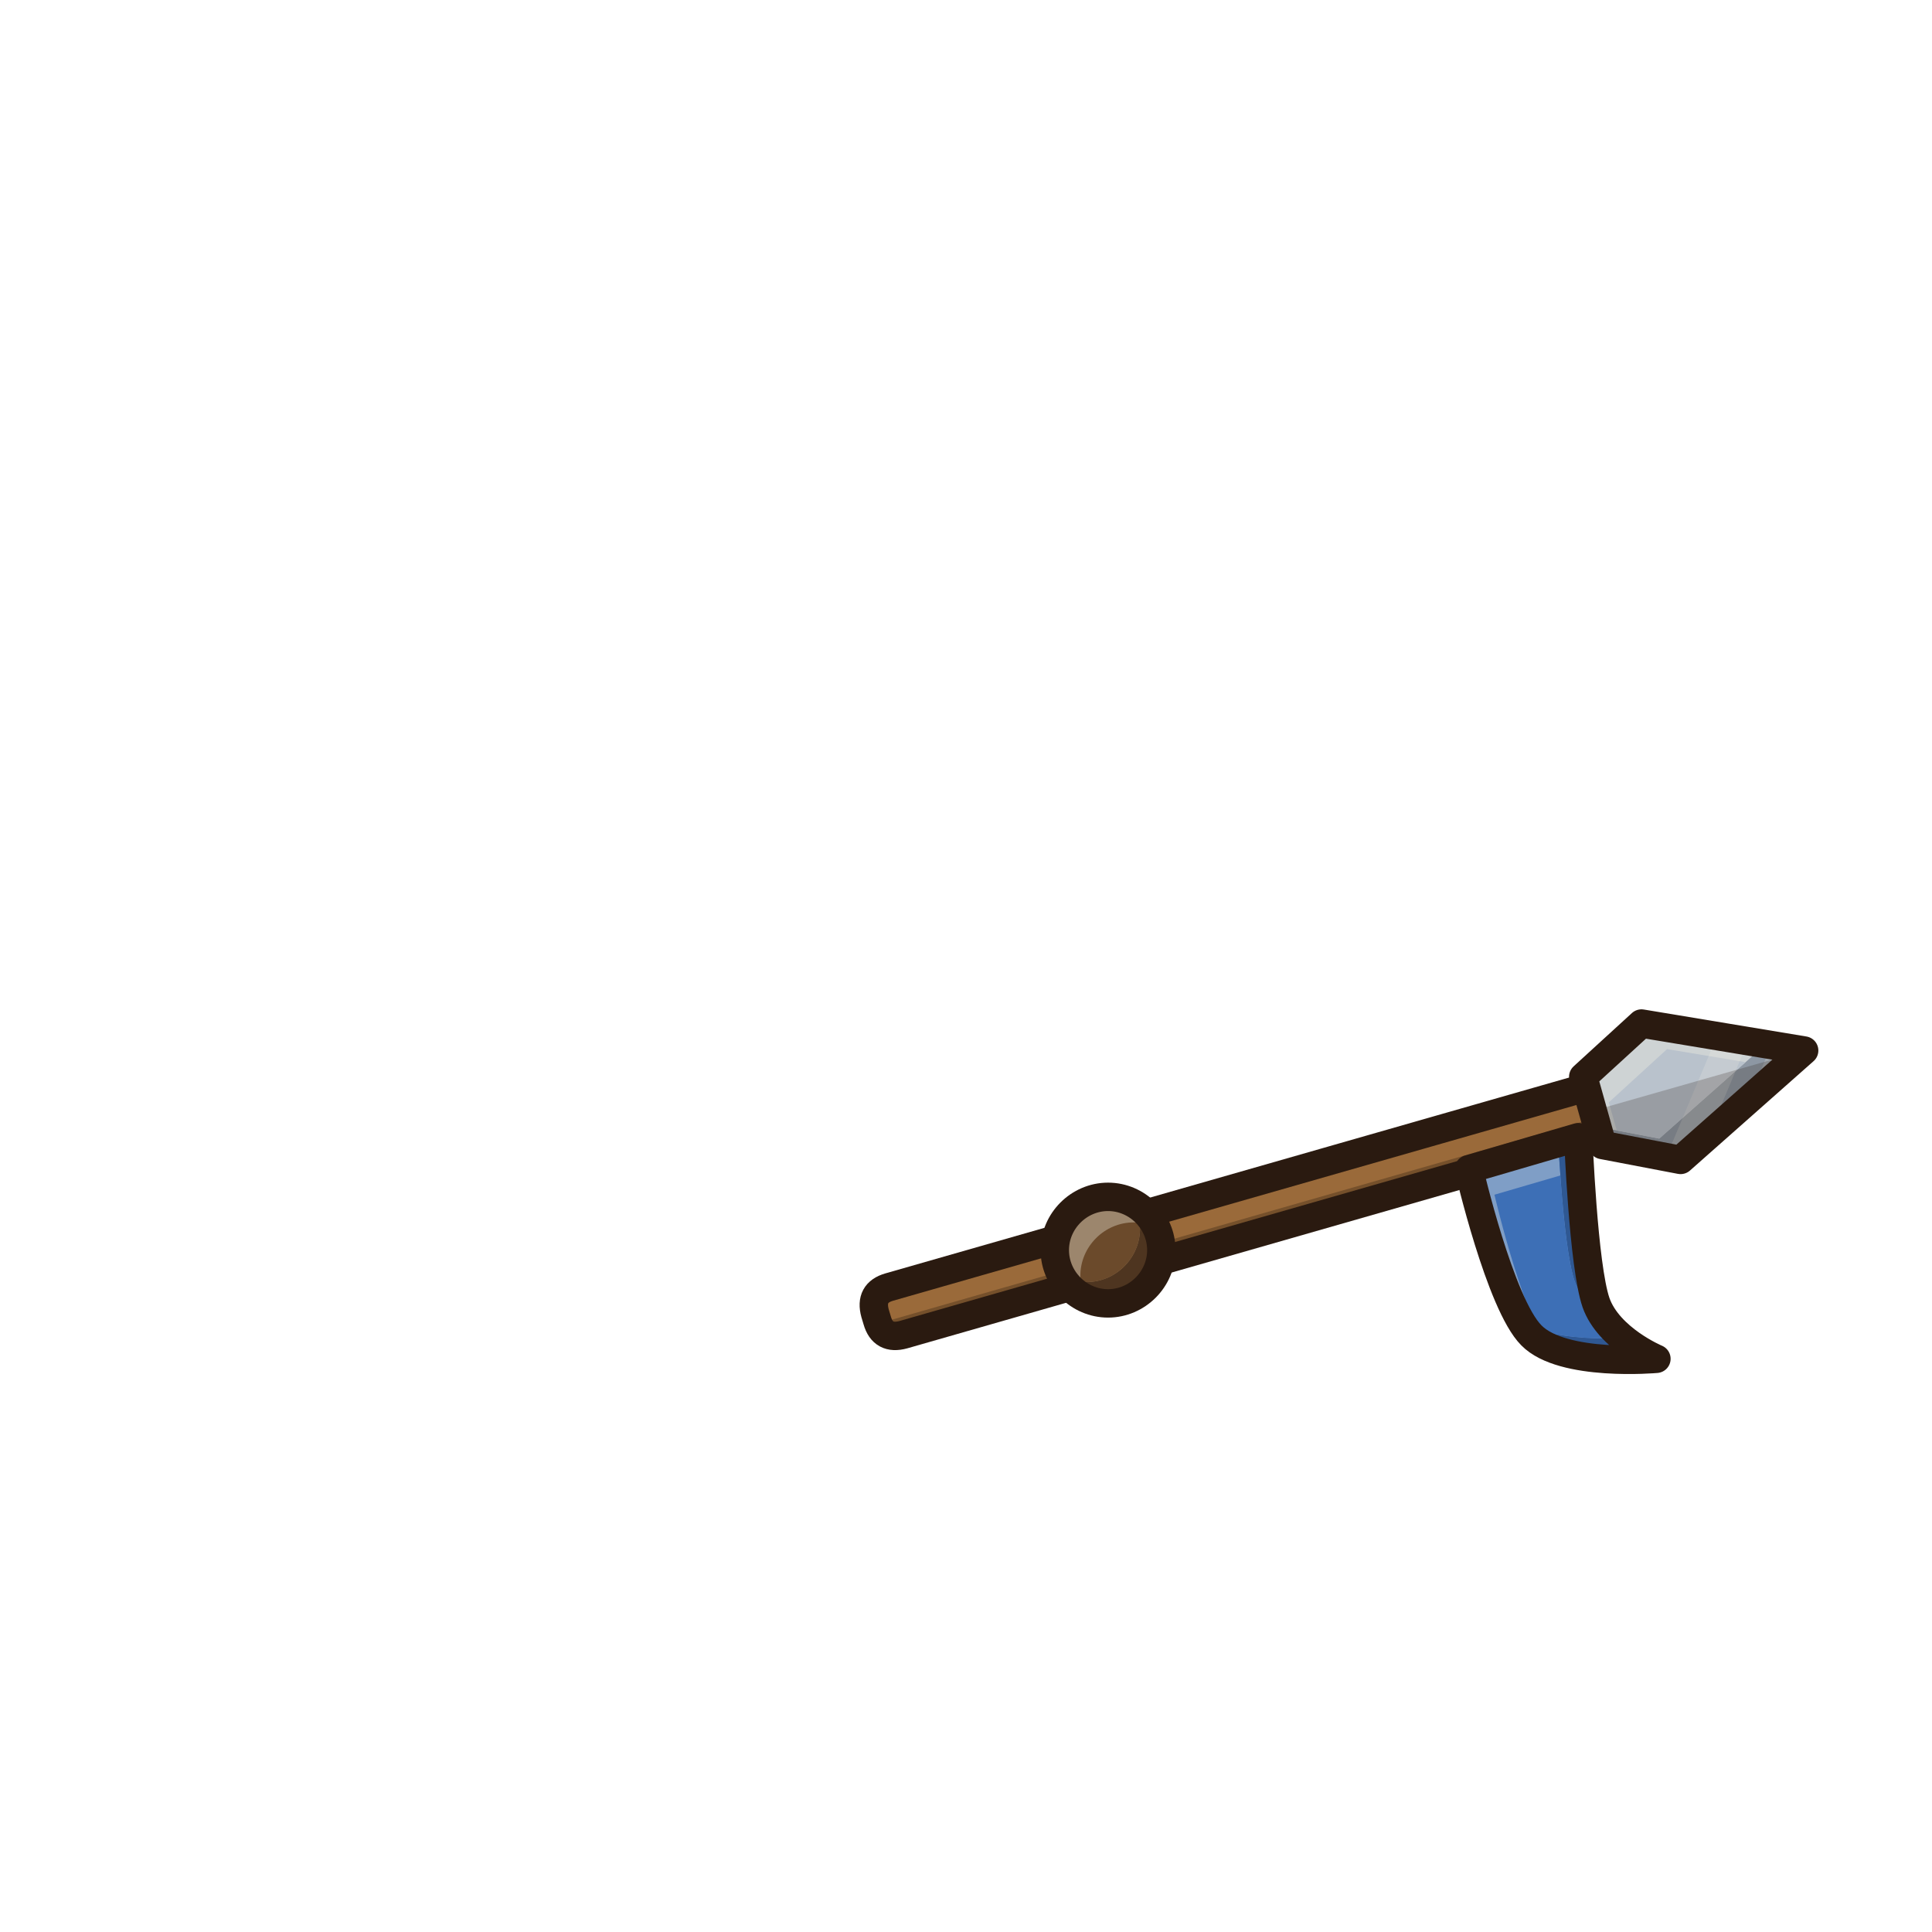
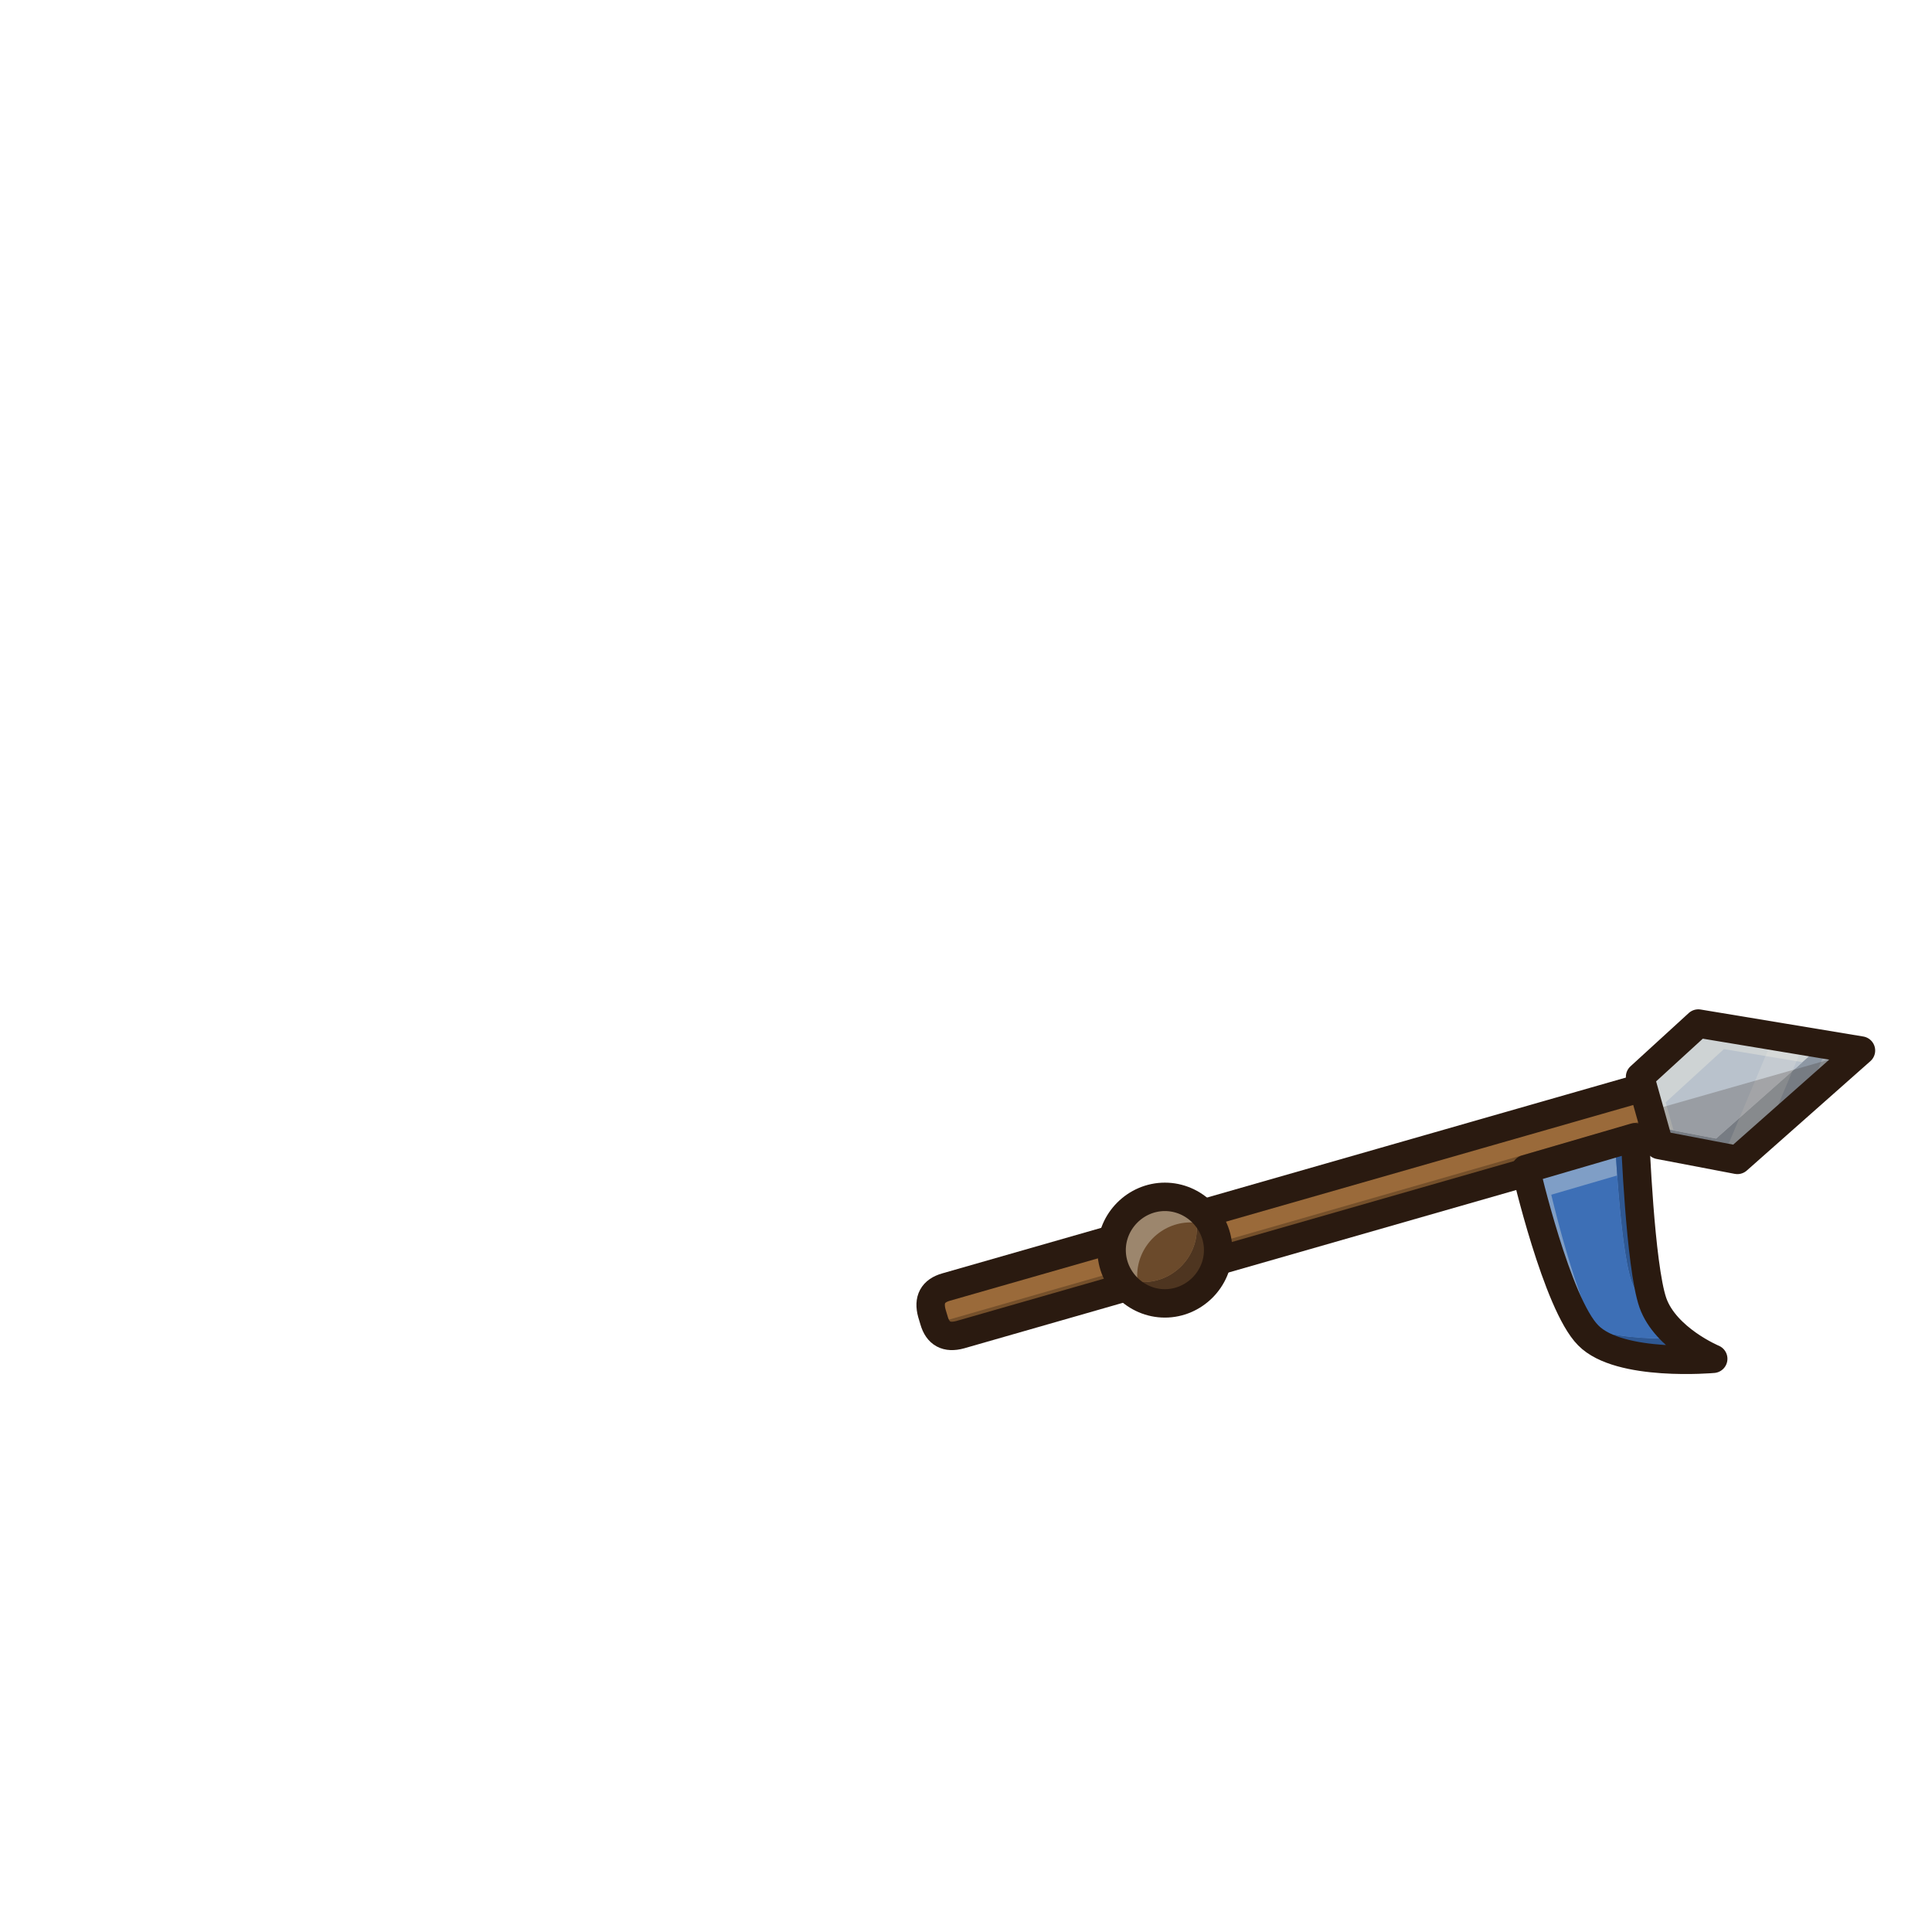
<svg xmlns="http://www.w3.org/2000/svg" id="lancer-lance" width="272" height="272" viewBox="-40 -40 272 272">
  <defs>
-     <path id="lancer-lance-shaft-shape" d="M 187 115.1 L 187.3 116.1 Q 188.1 119 185.2 119.8 L 87.2 147.9 Q 84.3 148.7 83.5 145.9 L 83.2 144.9 Q 82.4 142 85.2 141.2 L 183.3 113.1 Q 186.2 112.2 187 115.1 Z" />
+     <path id="lancer-lance-shaft-shape" d="M 195 115.1 L 195.3 116.1 Q 196.1 119 193.2 119.8 L 95.2 147.9 Q 92.3 148.7 91.5 145.9 L 91.2 144.9 Q 90.4 142 93.2 141.2 L 191.3 113.1 Q 194.2 112.2 195 115.1 Z" />
    <clipPath id="lancer-lance-shaft-clip">
      <use href="#lancer-lance-shaft-shape" />
    </clipPath>
-     <path id="lancer-lance-pennant-shape" d="M 182.2 120.1 C 182.2 120.1 182.9 138.2 184.7 143.4 C 186.5 148.5 193.2 151.3 193.2 151.3 C 193.2 151.3 180 152.5 175.6 148 C 171.2 143.6 166.8 124.6 166.8 124.6 L 182.2 120.1 Z" />
+     <path id="lancer-lance-pennant-shape" d="M 190.2 120.1 C 190.2 120.1 190.9 138.2 192.7 143.4 C 194.5 148.5 201.2 151.3 201.2 151.3 C 201.2 151.3 188 152.5 183.6 148 C 179.2 143.6 174.8 124.6 174.8 124.6 L 190.2 120.1 Z" />
    <clipPath id="lancer-lance-pennant-clip">
      <use href="#lancer-lance-pennant-shape" />
    </clipPath>
    <clipPath id="lancer-lance-pennant-lit-clip">
      <use href="#lancer-lance-pennant-shape" transform="translate(-3 -3)" />
    </clipPath>
-     <path id="lancer-lance-blade-shape" d="M 214 107.9 L 196.6 123.3 L 185.6 121.2 L 182.9 111.6 L 191.1 104.1 Z" />
+     <path id="lancer-lance-blade-shape" d="M 222 107.9 L 204.6 123.3 L 193.6 121.2 L 190.9 111.6 L 199.1 104.1 Z" />
    <clipPath id="lancer-lance-blade-clip">
      <use href="#lancer-lance-blade-shape" />
    </clipPath>
    <clipPath id="lancer-lance-blade-lit-clip">
      <use href="#lancer-lance-blade-shape" transform="translate(-3 -3)" />
    </clipPath>
-     <path id="lancer-lance-hand-shape" d="M 123.5 136 C 123.5 140.1 120.1 143.5 116 143.5 C 111.9 143.5 108.5 140.1 108.5 136 C 108.5 131.9 111.9 128.5 116 128.5 C 120.1 128.5 123.5 131.9 123.5 136 Z" />
+     <path id="lancer-lance-hand-shape" d="M 131.5 136 C 131.5 140.1 128.1 143.5 124 143.5 C 119.9 143.5 116.5 140.1 116.5 136 C 116.5 131.9 119.9 128.5 124 128.5 C 128.1 128.5 131.5 131.9 131.5 136 Z" />
    <clipPath id="lancer-lance-hand-clip">
      <use href="#lancer-lance-hand-shape" />
    </clipPath>
    <clipPath id="lancer-lance-hand-lit-clip">
      <use href="#lancer-lance-hand-shape" transform="translate(-3 -3)" />
    </clipPath>
  </defs>
  <g id="lancer-lance-shaft">
    <use id="lancer-lance-shaft-shade" href="#lancer-lance-shaft-shape" fill="#75502b" />
    <g clip-path="url(#lancer-lance-shaft-clip)">
      <use id="lancer-lance-shaft-fill" href="#lancer-lance-shaft-shape" transform="translate(-2 -2)" fill="#9a6a3a" />
    </g>
    <use id="lancer-lance-shaft-line" href="#lancer-lance-shaft-shape" fill="none" stroke="#2a1a10" stroke-width="4" stroke-linecap="round" stroke-linejoin="round" />
  </g>
  <g id="lancer-lance-pennant">
    <use id="lancer-lance-pennant-shade" href="#lancer-lance-pennant-shape" fill="#2f5893" />
    <g clip-path="url(#lancer-lance-pennant-clip)">
      <use id="lancer-lance-pennant-fill" href="#lancer-lance-pennant-shape" transform="translate(-3 -3)" fill="#3d6fb6" />
      <g clip-path="url(#lancer-lance-pennant-lit-clip)">
        <use id="lancer-lance-pennant-lit" href="#lancer-lance-pennant-shape" transform="translate(-3 -3)" fill="#f4f1e4" opacity="0.36" />
        <use id="lancer-lance-pennant-fill-over" href="#lancer-lance-pennant-shape" transform="translate(3.6 3.6)" fill="#3d6fb6" />
      </g>
    </g>
    <use id="lancer-lance-pennant-line" href="#lancer-lance-pennant-shape" fill="none" stroke="#2a1a10" stroke-width="4" stroke-linecap="round" stroke-linejoin="round" />
  </g>
  <g id="lancer-lance-blade">
    <use id="lancer-lance-blade-shade" href="#lancer-lance-blade-shape" fill="#8d97a3" />
    <g clip-path="url(#lancer-lance-blade-clip)">
      <use id="lancer-lance-blade-fill" href="#lancer-lance-blade-shape" transform="translate(-3 -3)" fill="#b9c2cc" />
      <g clip-path="url(#lancer-lance-blade-lit-clip)">
        <use id="lancer-lance-blade-lit" href="#lancer-lance-blade-shape" transform="translate(-3 -3)" fill="#f4f1e4" opacity="0.36" />
        <use id="lancer-lance-blade-fill-over" href="#lancer-lance-blade-shape" transform="translate(3.6 3.6)" fill="#b9c2cc" />
      </g>
-       <path id="lancer-lance-blade-sheen" d="M202.5 104.06 L207.17 104.06 L199.1 123.29 L194.42 123.29 Z M210.67 104.06 L213.27 104.06 L205.2 123.29 L202.6 123.29 Z" fill="#f4f1e4" opacity="0.2" />
-       <path id="lancer-lance-far-face" d="M 214 107.9 L 196.6 123.3 L 185.6 121.2 L 184.2 116.4 Z" fill="#2a1a10" opacity="0.22" />
+       <path id="lancer-lance-blade-sheen" d="M210.5 104.06 L215.17 104.06 L207.1 123.29 L202.42 123.29 Z M218.67 104.06 L221.27 104.06 L213.2 123.29 L210.6 123.29 Z" fill="#f4f1e4" opacity="0.2" />
+       <path id="lancer-lance-far-face" d="M 222 107.9 L 204.6 123.3 L 193.6 121.2 L 192.2 116.4 Z" fill="#2a1a10" opacity="0.22" />
    </g>
    <use id="lancer-lance-blade-line" href="#lancer-lance-blade-shape" fill="none" stroke="#2a1a10" stroke-width="4" stroke-linecap="round" stroke-linejoin="round" />
  </g>
  <g id="lancer-lance-hand">
    <use id="lancer-lance-hand-shade" href="#lancer-lance-hand-shape" fill="#4e3520" />
    <g clip-path="url(#lancer-lance-hand-clip)">
      <use id="lancer-lance-hand-fill" href="#lancer-lance-hand-shape" transform="translate(-3 -3)" fill="#6b4a2b" />
      <g clip-path="url(#lancer-lance-hand-lit-clip)">
        <use id="lancer-lance-hand-lit" href="#lancer-lance-hand-shape" transform="translate(-3 -3)" fill="#f4f1e4" opacity="0.36" />
        <use id="lancer-lance-hand-fill-over" href="#lancer-lance-hand-shape" transform="translate(3.6 3.6)" fill="#6b4a2b" />
      </g>
    </g>
    <use id="lancer-lance-hand-line" href="#lancer-lance-hand-shape" fill="none" stroke="#2a1a10" stroke-width="4" stroke-linecap="round" stroke-linejoin="round" />
  </g>
</svg>
